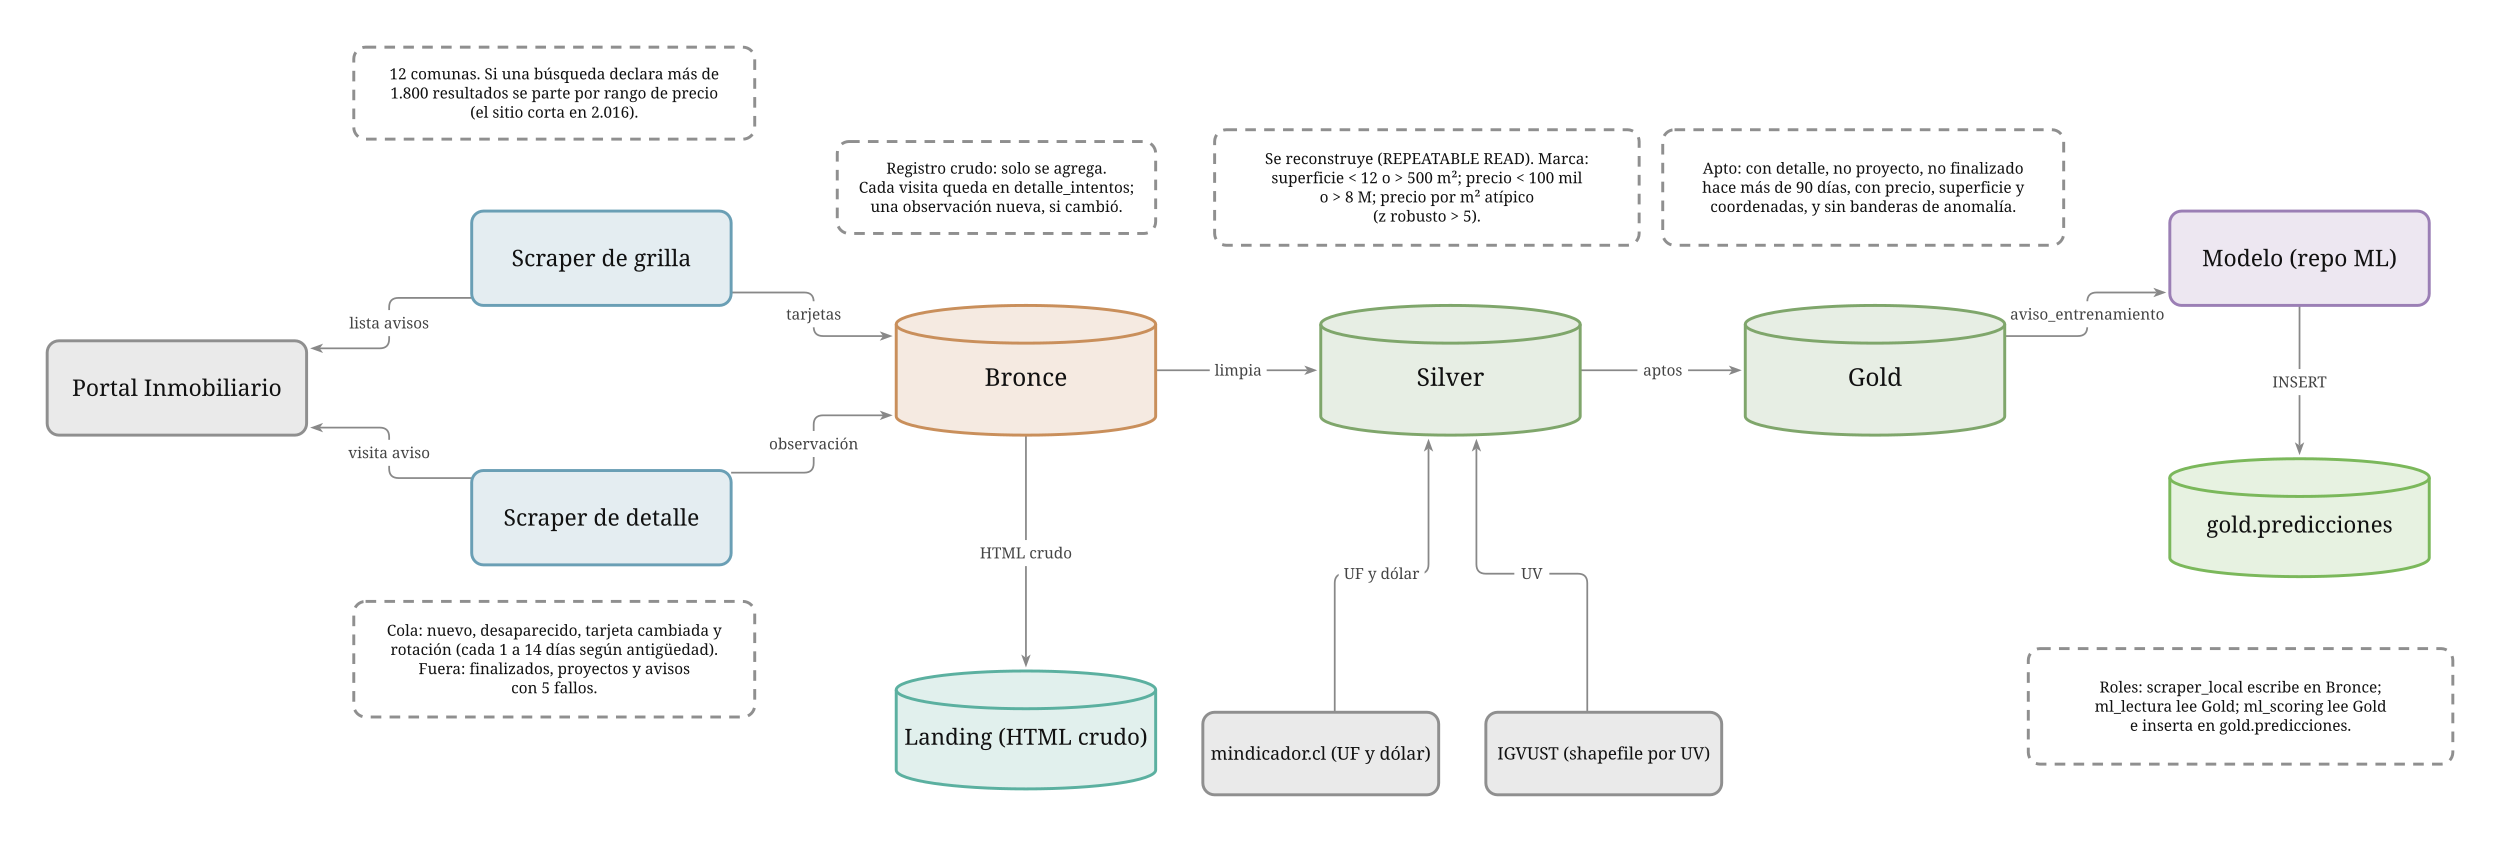
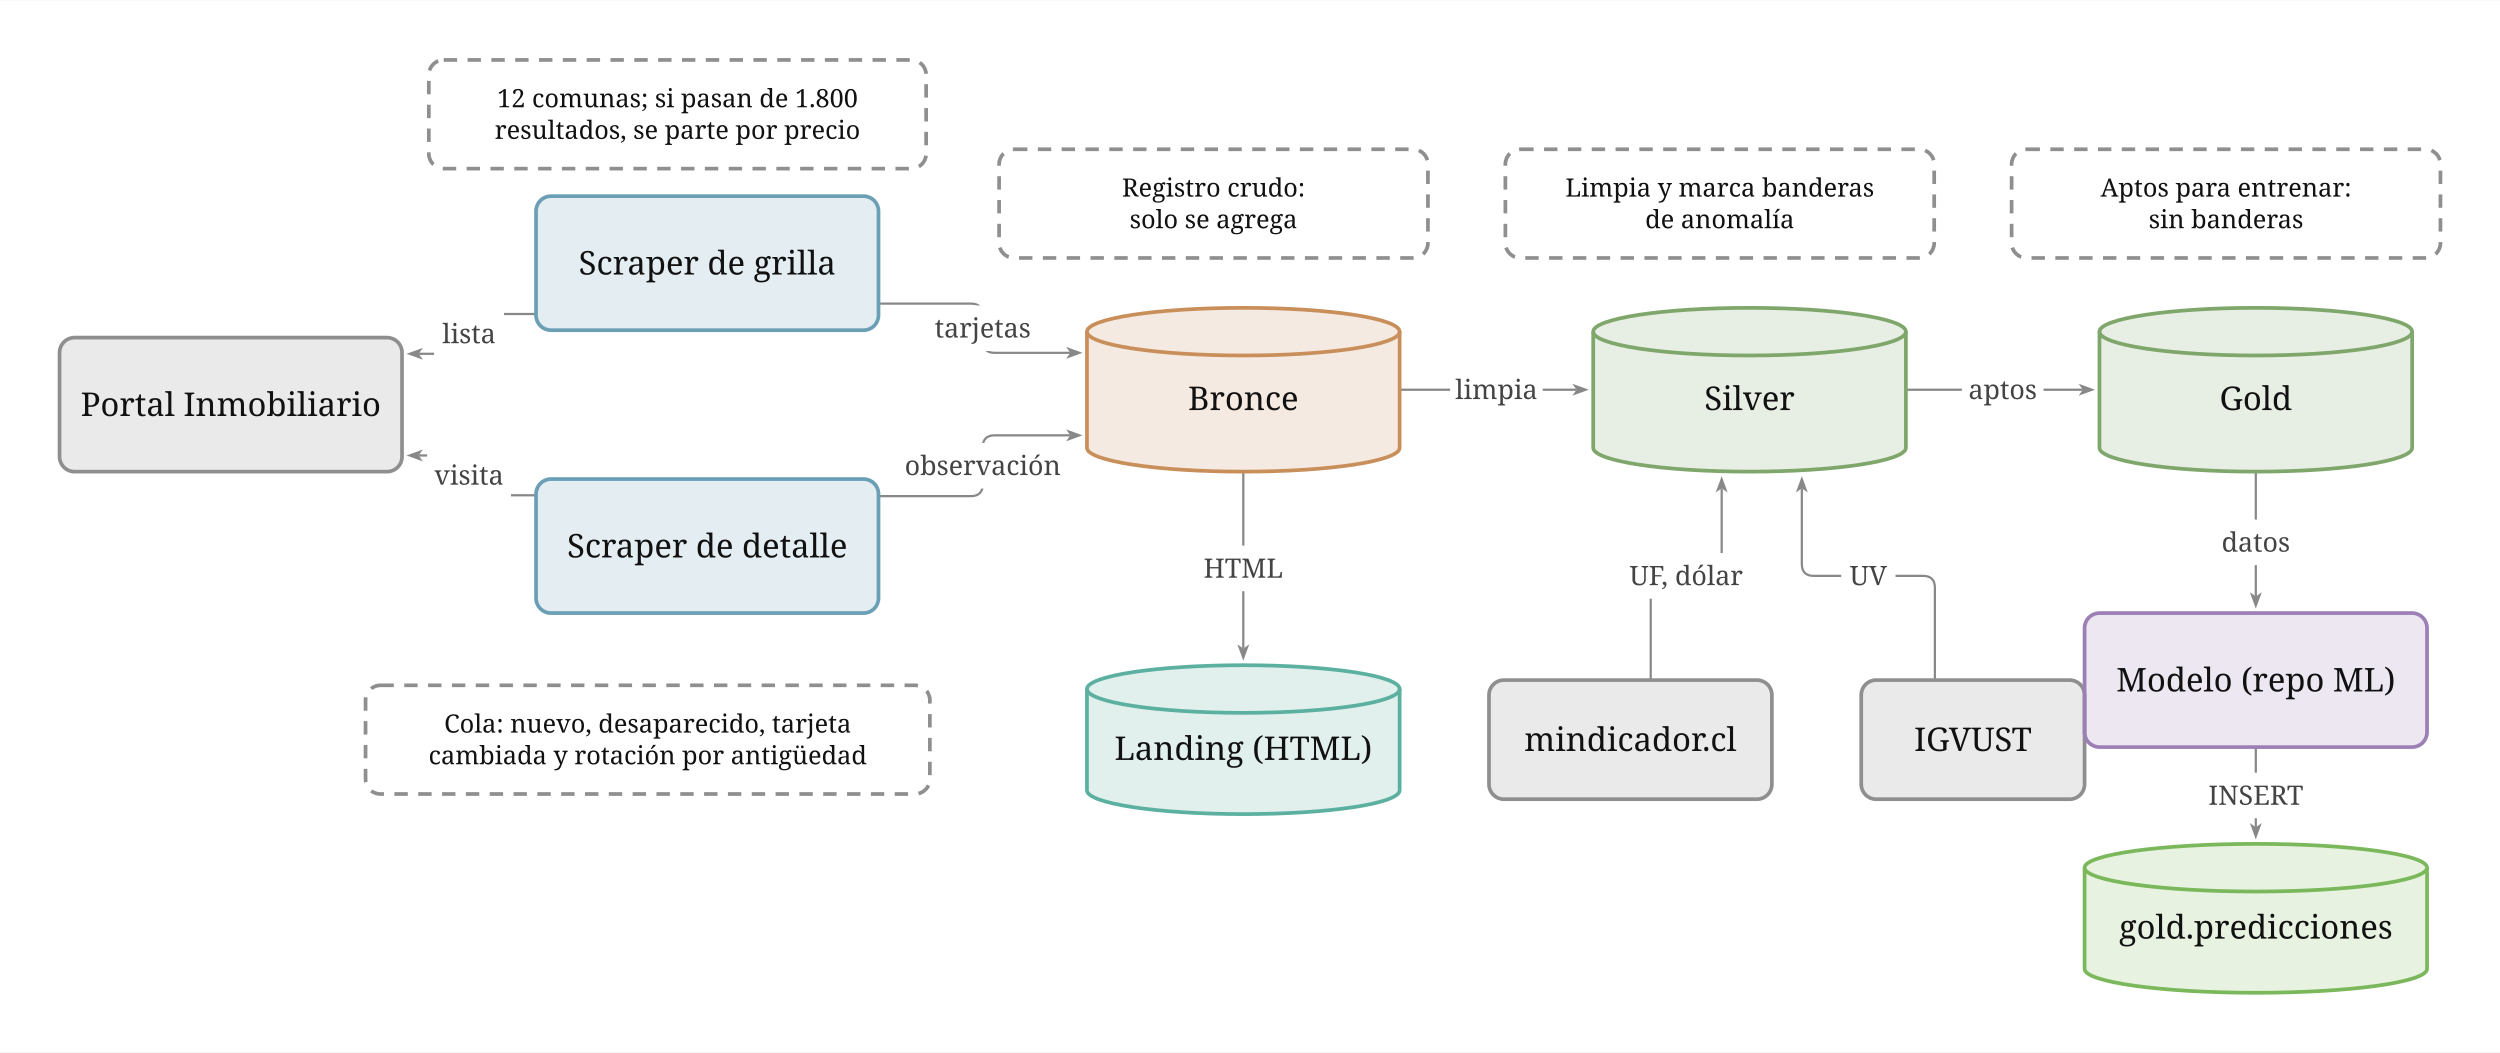
- <svg xmlns="http://www.w3.org/2000/svg" width="2120" height="714" viewBox="-110.00 -59.00 2120.00 714.00">
-   <rect x="-110" y="-59" width="2120" height="714" fill="#ffffff" />
-   <path d="M 290.00 193.61 L 262.00 193.61 L 228.00 193.61 Q 220.00 193.61 220.00 201.61 L 220.00 228.39 Q 220.00 236.39 212.00 236.39 L 178.00 236.39 L 161.20 236.39" fill="none" stroke="#888888" stroke-width="1.5" stroke-linejoin="round" />
-   <path d="M 153.00 236.39 L 164.00 232.39 L 161.20 236.39 L 164.00 240.39 Z" fill="#888888" />
-   <rect x="180.46" y="203.95" width="79.08" height="22.10" fill="#ffffff" />
-   <text x="220.00" y="215.00" font-family="Georgia, serif" font-size="13" fill="#444444" text-anchor="middle" dominant-baseline="middle">lista avisos</text>
-   <path d="M 290.00 346.39 L 262.00 346.39 L 228.00 346.39 Q 220.00 346.39 220.00 338.39 L 220.00 311.61 Q 220.00 303.61 212.00 303.61 L 178.00 303.61 L 161.20 303.61" fill="none" stroke="#888888" stroke-width="1.5" stroke-linejoin="round" />
-   <path d="M 153.00 303.61 L 164.00 299.61 L 161.20 303.61 L 164.00 307.61 Z" fill="#888888" />
-   <rect x="180.46" y="313.95" width="79.08" height="22.10" fill="#ffffff" />
-   <text x="220.00" y="325.00" font-family="Georgia, serif" font-size="13" fill="#444444" text-anchor="middle" dominant-baseline="middle">visita aviso</text>
-   <path d="M 510.00 189.03 L 538.00 189.03 L 572.00 189.03 Q 580.00 189.03 580.00 197.03 L 580.00 217.97 Q 580.00 225.97 588.00 225.97 L 622.00 225.97 L 638.80 225.97" fill="none" stroke="#888888" stroke-width="1.5" stroke-linejoin="round" />
-   <path d="M 647.00 225.97 L 636.00 229.97 L 638.80 225.97 L 636.00 221.97 Z" fill="#888888" />
-   <rect x="552.68" y="196.45" width="54.64" height="22.10" fill="#ffffff" />
-   <text x="580.00" y="207.50" font-family="Georgia, serif" font-size="13" fill="#444444" text-anchor="middle" dominant-baseline="middle">tarjetas</text>
-   <path d="M 510.00 341.81 L 538.00 341.81 L 572.00 341.81 Q 580.00 341.81 580.00 333.81 L 580.00 301.19 Q 580.00 293.19 588.00 293.19 L 622.00 293.19 L 638.80 293.19" fill="none" stroke="#888888" stroke-width="1.5" stroke-linejoin="round" />
-   <path d="M 647.00 293.19 L 636.00 297.19 L 638.80 293.19 L 636.00 289.19 Z" fill="#888888" />
-   <rect x="539.68" y="306.45" width="80.64" height="22.10" fill="#ffffff" />
-   <text x="580.00" y="317.50" font-family="Georgia, serif" font-size="13" fill="#444444" text-anchor="middle" dominant-baseline="middle">observación</text>
-   <path d="M 760.00 310.00 L 760.00 338.00 L 760.00 410.00 L 760.00 482.00 L 760.00 498.80" fill="none" stroke="#888888" stroke-width="1.5" stroke-linejoin="round" />
-   <path d="M 760.00 507.00 L 756.00 496.00 L 760.00 498.80 L 764.00 496.00 Z" fill="#888888" />
-   <rect x="717.66" y="398.95" width="84.67" height="22.10" fill="#ffffff" />
-   <text x="760.00" y="410.00" font-family="Georgia, serif" font-size="13" fill="#444444" text-anchor="middle" dominant-baseline="middle">HTML crudo</text>
-   <path d="M 870.00 255.00 L 898.00 255.00 L 940.00 255.00 L 982.00 255.00 L 998.80 255.00" fill="none" stroke="#888888" stroke-width="1.5" stroke-linejoin="round" />
-   <path d="M 1007.00 255.00 L 996.00 259.00 L 998.80 255.00 L 996.00 251.00 Z" fill="#888888" />
-   <rect x="915.87" y="243.95" width="48.27" height="22.10" fill="#ffffff" />
-   <text x="940.00" y="255.00" font-family="Georgia, serif" font-size="13" fill="#444444" text-anchor="middle" dominant-baseline="middle">limpia</text>
-   <path d="M 1021.85 545.00 L 1021.85 517.00 L 1021.85 435.50 Q 1021.85 427.50 1029.85 427.50 L 1093.38 427.50 Q 1101.38 427.50 1101.38 419.50 L 1101.38 338.00 L 1101.38 321.20" fill="none" stroke="#888888" stroke-width="1.5" stroke-linejoin="round" />
-   <path d="M 1101.38 313.00 L 1105.38 324.00 L 1101.38 321.20 L 1097.38 324.00 Z" fill="#888888" />
-   <rect x="1025.20" y="416.45" width="72.84" height="22.10" fill="#ffffff" />
-   <text x="1061.62" y="427.50" font-family="Georgia, serif" font-size="13" fill="#444444" text-anchor="middle" dominant-baseline="middle">UF y dólar</text>
-   <path d="M 1236.00 545.00 L 1236.00 517.00 L 1236.00 435.50 Q 1236.00 427.50 1228.00 427.50 L 1150.00 427.50 Q 1142.00 427.50 1142.00 419.50 L 1142.00 338.00 L 1142.00 321.20" fill="none" stroke="#888888" stroke-width="1.5" stroke-linejoin="round" />
-   <path d="M 1142.00 313.00 L 1146.00 324.00 L 1142.00 321.20 L 1138.00 324.00 Z" fill="#888888" />
-   <rect x="1174.16" y="416.45" width="29.68" height="22.10" fill="#ffffff" />
-   <text x="1189.00" y="427.50" font-family="Georgia, serif" font-size="13" fill="#444444" text-anchor="middle" dominant-baseline="middle">UV</text>
-   <path d="M 1230.00 255.00 L 1258.00 255.00 L 1300.00 255.00 L 1342.00 255.00 L 1358.80 255.00" fill="none" stroke="#888888" stroke-width="1.5" stroke-linejoin="round" />
-   <path d="M 1367.00 255.00 L 1356.00 259.00 L 1358.80 255.00 L 1356.00 251.00 Z" fill="#888888" />
-   <rect x="1278.53" y="243.95" width="42.94" height="22.10" fill="#ffffff" />
-   <text x="1300.00" y="255.00" font-family="Georgia, serif" font-size="13" fill="#444444" text-anchor="middle" dominant-baseline="middle">aptos</text>
-   <path d="M 1590.00 225.97 L 1618.00 225.97 L 1652.00 225.97 Q 1660.00 225.97 1660.00 217.97 L 1660.00 197.03 Q 1660.00 189.03 1668.00 189.03 L 1702.00 189.03 L 1718.80 189.03" fill="none" stroke="#888888" stroke-width="1.5" stroke-linejoin="round" />
-   <path d="M 1727.00 189.03 L 1716.00 193.03 L 1718.80 189.03 L 1716.00 185.03 Z" fill="#888888" />
-   <rect x="1594.79" y="196.45" width="130.43" height="22.10" fill="#ffffff" />
-   <text x="1660.00" y="207.50" font-family="Georgia, serif" font-size="13" fill="#444444" text-anchor="middle" dominant-baseline="middle">aviso_entrenamiento</text>
-   <path d="M 1840.00 200.00 L 1840.00 228.00 L 1840.00 265.00 L 1840.00 302.00 L 1840.00 318.80" fill="none" stroke="#888888" stroke-width="1.5" stroke-linejoin="round" />
-   <path d="M 1840.00 327.00 L 1836.00 316.00 L 1840.00 318.80 L 1844.00 316.00 Z" fill="#888888" />
-   <rect x="1809.95" y="253.95" width="60.10" height="22.10" fill="#ffffff" />
-   <text x="1840.00" y="265.00" font-family="Georgia, serif" font-size="13" fill="#444444" text-anchor="middle" dominant-baseline="middle">INSERT</text>
+ <svg xmlns="http://www.w3.org/2000/svg" width="1679" height="707" viewBox="-135.00 -56.50 1679.00 706.50">
+   <rect x="-135" y="-56.5" width="1679" height="706.5" fill="#ffffff" />
+   <path d="M 225.00 154.14 L 197.00 154.14 L 188.00 154.14 Q 180.00 154.14 180.00 162.14 L 180.00 172.86 Q 180.00 180.86 172.00 180.86 L 163.00 180.86 L 146.20 180.86" fill="none" stroke="#888888" stroke-width="1.5" stroke-linejoin="round" />
+   <path d="M 138.00 180.86 L 149.00 176.86 L 146.20 180.86 L 149.00 184.86 Z" fill="#888888" />
+   <rect x="156.54" y="152.20" width="46.92" height="30.60" fill="#ffffff" />
+   <text x="180.00" y="167.50" font-family="Georgia, serif" font-size="18" fill="#444444" text-anchor="middle" dominant-baseline="middle">lista</text>
+   <path d="M 225.00 275.86 L 197.00 275.86 L 188.00 275.86 Q 180.00 275.86 180.00 267.86 L 180.00 257.14 Q 180.00 249.14 172.00 249.14 L 163.00 249.14 L 146.20 249.14" fill="none" stroke="#888888" stroke-width="1.5" stroke-linejoin="round" />
+   <path d="M 138.00 249.14 L 149.00 245.14 L 146.20 249.14 L 149.00 253.14 Z" fill="#888888" />
+   <rect x="151.86" y="247.20" width="56.28" height="30.60" fill="#ffffff" />
+   <text x="180.00" y="262.50" font-family="Georgia, serif" font-size="18" fill="#444444" text-anchor="middle" dominant-baseline="middle">visita</text>
+   <path d="M 455.00 147.15 L 483.00 147.15 L 517.00 147.15 Q 525.00 147.15 525.00 155.15 L 525.00 172.21 Q 525.00 180.21 533.00 180.21 L 567.00 180.21 L 583.80 180.21" fill="none" stroke="#888888" stroke-width="1.5" stroke-linejoin="round" />
+   <path d="M 592.00 180.21 L 581.00 184.21 L 583.80 180.21 L 581.00 176.21 Z" fill="#888888" />
+   <rect x="489.48" y="148.38" width="71.04" height="30.60" fill="#ffffff" />
+   <text x="525.00" y="163.68" font-family="Georgia, serif" font-size="18" fill="#444444" text-anchor="middle" dominant-baseline="middle">tarjetas</text>
+   <path d="M 455.00 276.46 L 483.00 276.46 L 517.00 276.46 Q 525.00 276.46 525.00 268.46 L 525.00 243.63 Q 525.00 235.63 533.00 235.63 L 567.00 235.63 L 583.80 235.63" fill="none" stroke="#888888" stroke-width="1.5" stroke-linejoin="round" />
+   <path d="M 592.00 235.63 L 581.00 239.63 L 583.80 235.63 L 581.00 231.63 Z" fill="#888888" />
+   <rect x="471.48" y="240.74" width="107.04" height="30.60" fill="#ffffff" />
+   <text x="525.00" y="256.04" font-family="Georgia, serif" font-size="18" fill="#444444" text-anchor="middle" dominant-baseline="middle">observación</text>
+   <path d="M 700.00 260.00 L 700.00 288.00 L 700.00 325.00 L 700.00 362.00 L 700.00 378.80" fill="none" stroke="#888888" stroke-width="1.5" stroke-linejoin="round" />
+   <path d="M 700.00 387.00 L 696.00 376.00 L 700.00 378.80 L 704.00 376.00 Z" fill="#888888" />
+   <rect x="667.99" y="309.70" width="64.02" height="30.60" fill="#ffffff" />
+   <text x="700.00" y="325.00" font-family="Georgia, serif" font-size="18" fill="#444444" text-anchor="middle" dominant-baseline="middle">HTML</text>
+   <path d="M 805.00 205.00 L 833.00 205.00 L 870.00 205.00 L 907.00 205.00 L 923.80 205.00" fill="none" stroke="#888888" stroke-width="1.5" stroke-linejoin="round" />
+   <path d="M 932.00 205.00 L 921.00 209.00 L 923.80 205.00 L 921.00 201.00 Z" fill="#888888" />
+   <rect x="838.89" y="189.70" width="62.22" height="30.60" fill="#ffffff" />
+   <text x="870.00" y="205.00" font-family="Georgia, serif" font-size="18" fill="#444444" text-anchor="middle" dominant-baseline="middle">limpia</text>
+   <path d="M 973.62 400.00 L 973.62 372.00 L 973.62 338.00 Q 973.62 330.00 981.62 330.00 L 1013.28 330.00 Q 1021.28 330.00 1021.28 322.00 L 1021.28 288.00 L 1021.28 271.20" fill="none" stroke="#888888" stroke-width="1.5" stroke-linejoin="round" />
+   <path d="M 1021.28 263.00 L 1025.28 274.00 L 1021.28 271.20 L 1017.28 274.00 Z" fill="#888888" />
+   <rect x="954.19" y="314.70" width="86.52" height="30.60" fill="#ffffff" />
+   <text x="997.45" y="330.00" font-family="Georgia, serif" font-size="18" fill="#444444" text-anchor="middle" dominant-baseline="middle">UF, dólar</text>
+   <path d="M 1164.47 400.00 L 1164.47 372.00 L 1164.47 338.00 Q 1164.47 330.00 1156.47 330.00 L 1083.11 330.00 Q 1075.11 330.00 1075.11 322.00 L 1075.11 288.00 L 1075.11 271.20" fill="none" stroke="#888888" stroke-width="1.5" stroke-linejoin="round" />
+   <path d="M 1075.11 263.00 L 1079.11 274.00 L 1075.11 271.20 L 1071.11 274.00 Z" fill="#888888" />
+   <rect x="1101.55" y="314.70" width="36.48" height="30.60" fill="#ffffff" />
+   <text x="1119.79" y="330.00" font-family="Georgia, serif" font-size="18" fill="#444444" text-anchor="middle" dominant-baseline="middle">UV</text>
+   <path d="M 1145.00 205.00 L 1173.00 205.00 L 1210.00 205.00 L 1247.00 205.00 L 1263.80 205.00" fill="none" stroke="#888888" stroke-width="1.5" stroke-linejoin="round" />
+   <path d="M 1272.00 205.00 L 1261.00 209.00 L 1263.80 205.00 L 1261.00 201.00 Z" fill="#888888" />
+   <rect x="1182.58" y="189.70" width="54.84" height="30.60" fill="#ffffff" />
+   <text x="1210.00" y="205.00" font-family="Georgia, serif" font-size="18" fill="#444444" text-anchor="middle" dominant-baseline="middle">aptos</text>
+   <path d="M 1380.00 260.00 L 1380.00 288.00 L 1380.00 307.50 L 1380.00 327.00 L 1380.00 343.80" fill="none" stroke="#888888" stroke-width="1.5" stroke-linejoin="round" />
+   <path d="M 1380.00 352.00 L 1376.00 341.00 L 1380.00 343.80 L 1384.00 341.00 Z" fill="#888888" />
+   <rect x="1352.58" y="292.20" width="54.84" height="30.60" fill="#ffffff" />
+   <text x="1380.00" y="307.50" font-family="Georgia, serif" font-size="18" fill="#444444" text-anchor="middle" dominant-baseline="middle">datos</text>
+   <path d="M 1380.00 445.00 L 1380.00 473.00 L 1380.00 477.50 L 1380.00 482.00 L 1380.00 498.80" fill="none" stroke="#888888" stroke-width="1.5" stroke-linejoin="round" />
+   <path d="M 1380.00 507.00 L 1376.00 496.00 L 1380.00 498.80 L 1384.00 496.00 Z" fill="#888888" />
+   <rect x="1340.70" y="462.20" width="78.60" height="30.60" fill="#ffffff" />
+   <text x="1380.00" y="477.50" font-family="Georgia, serif" font-size="18" fill="#444444" text-anchor="middle" dominant-baseline="middle">INSERT</text>
  <g id="node-1">
-     <rect x="-70.00" y="230.00" width="220" height="80" rx="10" ry="10" fill="rgba(143,143,143,0.18)" stroke="#8f8f8f" stroke-width="2.5" />
-     <text x="40.00" y="270.00" font-family="Georgia, serif" font-size="19.4" fill="#111111" text-anchor="middle" dominant-baseline="middle">Portal Inmobiliario</text>
+     <rect x="-95.00" y="170.00" width="230" height="90" rx="10" ry="10" fill="rgba(143,143,143,0.18)" stroke="#8f8f8f" stroke-width="2.5" />
+     <text x="20.00" y="215.00" font-family="Georgia, serif" font-size="22.0" fill="#111111" text-anchor="middle" dominant-baseline="middle">Portal Inmobiliario</text>
  </g>
  <g id="node-2">
-     <rect x="290.00" y="120.00" width="220" height="80" rx="10" ry="10" fill="rgba(106,159,181,0.18)" stroke="#6a9fb5" stroke-width="2.5" />
-     <text x="400.00" y="160.00" font-family="Georgia, serif" font-size="19.4" fill="#111111" text-anchor="middle" dominant-baseline="middle">Scraper de grilla</text>
+     <rect x="225.00" y="75.00" width="230" height="90" rx="10" ry="10" fill="rgba(106,159,181,0.18)" stroke="#6a9fb5" stroke-width="2.5" />
+     <text x="340.00" y="120.00" font-family="Georgia, serif" font-size="22.0" fill="#111111" text-anchor="middle" dominant-baseline="middle">Scraper de grilla</text>
  </g>
  <g id="node-3">
-     <rect x="290.00" y="340.00" width="220" height="80" rx="10" ry="10" fill="rgba(106,159,181,0.18)" stroke="#6a9fb5" stroke-width="2.5" />
-     <text x="400.00" y="380.00" font-family="Georgia, serif" font-size="19.4" fill="#111111" text-anchor="middle" dominant-baseline="middle">Scraper de detalle</text>
+     <rect x="225.00" y="265.00" width="230" height="90" rx="10" ry="10" fill="rgba(106,159,181,0.18)" stroke="#6a9fb5" stroke-width="2.5" />
+     <text x="340.00" y="310.00" font-family="Georgia, serif" font-size="22.0" fill="#111111" text-anchor="middle" dominant-baseline="middle">Scraper de detalle</text>
  </g>
  <g id="node-4">
-     <path d="M 650.00 216.00 L 650.00 294.00 A 110.00 16.00 0 0 0 870.00 294.00 L 870.00 216.00 A 110.00 16.00 0 0 0 650.00 216.00 Z" fill="rgba(201,143,91,0.18)" stroke="#c98f5b" stroke-width="2.5" />
-     <path d="M 870.00 216.00 A 110.00 16.00 0 0 1 650.00 216.00" fill="none" stroke="#c98f5b" stroke-width="2.5" />
-     <text x="760.00" y="261.00" font-family="Georgia, serif" font-size="20.8" fill="#111111" text-anchor="middle" dominant-baseline="middle">Bronce</text>
+     <path d="M 595.00 166.00 L 595.00 244.00 A 105.00 16.00 0 0 0 805.00 244.00 L 805.00 166.00 A 105.00 16.00 0 0 0 595.00 166.00 Z" fill="rgba(201,143,91,0.18)" stroke="#c98f5b" stroke-width="2.5" />
+     <path d="M 805.00 166.00 A 105.00 16.00 0 0 1 595.00 166.00" fill="none" stroke="#c98f5b" stroke-width="2.5" />
+     <text x="700.00" y="211.00" font-family="Georgia, serif" font-size="22.0" fill="#111111" text-anchor="middle" dominant-baseline="middle">Bronce</text>
  </g>
  <g id="node-5">
-     <path d="M 650.00 526.00 L 650.00 594.00 A 110.00 16.00 0 0 0 870.00 594.00 L 870.00 526.00 A 110.00 16.00 0 0 0 650.00 526.00 Z" fill="rgba(91,176,160,0.18)" stroke="#5bb0a0" stroke-width="2.5" />
-     <path d="M 870.00 526.00 A 110.00 16.00 0 0 1 650.00 526.00" fill="none" stroke="#5bb0a0" stroke-width="2.5" />
-     <text x="760.00" y="566.00" font-family="Georgia, serif" font-size="18.9" fill="#111111" text-anchor="middle" dominant-baseline="middle">Landing (HTML crudo)</text>
+     <path d="M 595.00 406.00 L 595.00 474.00 A 105.00 16.00 0 0 0 805.00 474.00 L 805.00 406.00 A 105.00 16.00 0 0 0 595.00 406.00 Z" fill="rgba(91,176,160,0.18)" stroke="#5bb0a0" stroke-width="2.5" />
+     <path d="M 805.00 406.00 A 105.00 16.00 0 0 1 595.00 406.00" fill="none" stroke="#5bb0a0" stroke-width="2.5" />
+     <text x="700.00" y="446.00" font-family="Georgia, serif" font-size="22.0" fill="#111111" text-anchor="middle" dominant-baseline="middle">Landing (HTML)</text>
  </g>
  <g id="node-6">
-     <path d="M 1010.00 216.00 L 1010.00 294.00 A 110.00 16.00 0 0 0 1230.00 294.00 L 1230.00 216.00 A 110.00 16.00 0 0 0 1010.00 216.00 Z" fill="rgba(127,166,107,0.18)" stroke="#7fa66b" stroke-width="2.5" />
-     <path d="M 1230.00 216.00 A 110.00 16.00 0 0 1 1010.00 216.00" fill="none" stroke="#7fa66b" stroke-width="2.5" />
-     <text x="1120.00" y="261.00" font-family="Georgia, serif" font-size="20.8" fill="#111111" text-anchor="middle" dominant-baseline="middle">Silver</text>
+     <path d="M 935.00 166.00 L 935.00 244.00 A 105.00 16.00 0 0 0 1145.00 244.00 L 1145.00 166.00 A 105.00 16.00 0 0 0 935.00 166.00 Z" fill="rgba(127,166,107,0.18)" stroke="#7fa66b" stroke-width="2.5" />
+     <path d="M 1145.00 166.00 A 105.00 16.00 0 0 1 935.00 166.00" fill="none" stroke="#7fa66b" stroke-width="2.5" />
+     <text x="1040.00" y="211.00" font-family="Georgia, serif" font-size="22.0" fill="#111111" text-anchor="middle" dominant-baseline="middle">Silver</text>
  </g>
  <g id="node-7">
-     <rect x="910.00" y="545.00" width="200" height="70" rx="10" ry="10" fill="rgba(143,143,143,0.18)" stroke="#8f8f8f" stroke-width="2.5" />
-     <text x="1010.00" y="580.00" font-family="Georgia, serif" font-size="15.1" fill="#111111" text-anchor="middle" dominant-baseline="middle">mindicador.cl (UF y dólar)</text>
+     <rect x="865.00" y="400.00" width="190" height="80" rx="10" ry="10" fill="rgba(143,143,143,0.18)" stroke="#8f8f8f" stroke-width="2.5" />
+     <text x="960.00" y="440.00" font-family="Georgia, serif" font-size="22.0" fill="#111111" text-anchor="middle" dominant-baseline="middle">mindicador.cl</text>
  </g>
  <g id="node-8">
-     <rect x="1150.00" y="545.00" width="200" height="70" rx="10" ry="10" fill="rgba(143,143,143,0.18)" stroke="#8f8f8f" stroke-width="2.5" />
-     <text x="1250.00" y="580.00" font-family="Georgia, serif" font-size="14.5" fill="#111111" text-anchor="middle" dominant-baseline="middle">IGVUST (shapefile por UV)</text>
+     <rect x="1115.00" y="400.00" width="150" height="80" rx="10" ry="10" fill="rgba(143,143,143,0.18)" stroke="#8f8f8f" stroke-width="2.5" />
+     <text x="1190.00" y="440.00" font-family="Georgia, serif" font-size="22.0" fill="#111111" text-anchor="middle" dominant-baseline="middle">IGVUST</text>
  </g>
  <g id="node-9">
-     <path d="M 1370.00 216.00 L 1370.00 294.00 A 110.00 16.00 0 0 0 1590.00 294.00 L 1590.00 216.00 A 110.00 16.00 0 0 0 1370.00 216.00 Z" fill="rgba(127,166,107,0.18)" stroke="#7fa66b" stroke-width="2.5" />
-     <path d="M 1590.00 216.00 A 110.00 16.00 0 0 1 1370.00 216.00" fill="none" stroke="#7fa66b" stroke-width="2.5" />
-     <text x="1480.00" y="261.00" font-family="Georgia, serif" font-size="20.8" fill="#111111" text-anchor="middle" dominant-baseline="middle">Gold</text>
+     <path d="M 1275.00 166.00 L 1275.00 244.00 A 105.00 16.00 0 0 0 1485.00 244.00 L 1485.00 166.00 A 105.00 16.00 0 0 0 1275.00 166.00 Z" fill="rgba(127,166,107,0.18)" stroke="#7fa66b" stroke-width="2.5" />
+     <path d="M 1485.00 166.00 A 105.00 16.00 0 0 1 1275.00 166.00" fill="none" stroke="#7fa66b" stroke-width="2.5" />
+     <text x="1380.00" y="211.00" font-family="Georgia, serif" font-size="22.0" fill="#111111" text-anchor="middle" dominant-baseline="middle">Gold</text>
  </g>
  <g id="node-10">
-     <rect x="1730.00" y="120.00" width="220" height="80" rx="10" ry="10" fill="rgba(155,127,181,0.18)" stroke="#9b7fb5" stroke-width="2.5" />
-     <text x="1840.00" y="160.00" font-family="Georgia, serif" font-size="19.4" fill="#111111" text-anchor="middle" dominant-baseline="middle">Modelo (repo ML)</text>
+     <rect x="1265.00" y="355.00" width="230" height="90" rx="10" ry="10" fill="rgba(155,127,181,0.18)" stroke="#9b7fb5" stroke-width="2.5" />
+     <text x="1380.00" y="400.00" font-family="Georgia, serif" font-size="22.0" fill="#111111" text-anchor="middle" dominant-baseline="middle">Modelo (repo ML)</text>
  </g>
  <g id="node-11">
-     <path d="M 1730.00 346.00 L 1730.00 414.00 A 110.00 16.00 0 0 0 1950.00 414.00 L 1950.00 346.00 A 110.00 16.00 0 0 0 1730.00 346.00 Z" fill="rgba(123,184,91,0.18)" stroke="#7bb85b" stroke-width="2.5" />
-     <path d="M 1950.00 346.00 A 110.00 16.00 0 0 1 1730.00 346.00" fill="none" stroke="#7bb85b" stroke-width="2.5" />
-     <text x="1840.00" y="386.00" font-family="Georgia, serif" font-size="18.9" fill="#111111" text-anchor="middle" dominant-baseline="middle">gold.predicciones</text>
+     <path d="M 1265.00 526.00 L 1265.00 594.00 A 115.00 16.00 0 0 0 1495.00 594.00 L 1495.00 526.00 A 115.00 16.00 0 0 0 1265.00 526.00 Z" fill="rgba(123,184,91,0.18)" stroke="#7bb85b" stroke-width="2.5" />
+     <path d="M 1495.00 526.00 A 115.00 16.00 0 0 1 1265.00 526.00" fill="none" stroke="#7bb85b" stroke-width="2.5" />
+     <text x="1380.00" y="566.00" font-family="Georgia, serif" font-size="22.0" fill="#111111" text-anchor="middle" dominant-baseline="middle">gold.predicciones</text>
  </g>
  <g id="node-12">
-     <rect x="190.00" y="-19.00" width="340" height="78" rx="10" ry="10" fill="none" stroke="#8f8f8f" stroke-width="2.5" stroke-dasharray="9 7" />
-     <text x="360.00" y="3.75" font-family="Georgia, serif" font-size="13.0" fill="#111111" text-anchor="middle" dominant-baseline="middle">12 comunas. Si una búsqueda declara más de</text>
-     <text x="360.00" y="20.00" font-family="Georgia, serif" font-size="13.0" fill="#111111" text-anchor="middle" dominant-baseline="middle">1.800 resultados se parte por rango de precio</text>
-     <text x="360.00" y="36.25" font-family="Georgia, serif" font-size="13.0" fill="#111111" text-anchor="middle" dominant-baseline="middle">(el sitio corta en 2.016).</text>
+     <rect x="153.00" y="-16.50" width="334" height="73" rx="10" ry="10" fill="none" stroke="#8f8f8f" stroke-width="2.5" stroke-dasharray="9 7" />
+     <text x="320.00" y="9.38" font-family="Georgia, serif" font-size="17.0" fill="#111111" text-anchor="middle" dominant-baseline="middle">12 comunas; si pasan de 1.800</text>
+     <text x="320.00" y="30.63" font-family="Georgia, serif" font-size="17.0" fill="#111111" text-anchor="middle" dominant-baseline="middle">resultados, se parte por precio</text>
  </g>
  <g id="node-13">
-     <rect x="190.00" y="451.00" width="340" height="98" rx="10" ry="10" fill="none" stroke="#8f8f8f" stroke-width="2.5" stroke-dasharray="9 7" />
-     <text x="360.00" y="475.63" font-family="Georgia, serif" font-size="13.0" fill="#111111" text-anchor="middle" dominant-baseline="middle">Cola: nuevo, desaparecido, tarjeta cambiada y</text>
-     <text x="360.00" y="491.88" font-family="Georgia, serif" font-size="13.0" fill="#111111" text-anchor="middle" dominant-baseline="middle">rotación (cada 1 a 14 días según antigüedad).</text>
-     <text x="360.00" y="508.13" font-family="Georgia, serif" font-size="13.0" fill="#111111" text-anchor="middle" dominant-baseline="middle">Fuera: finalizados, proyectos y avisos</text>
-     <text x="360.00" y="524.38" font-family="Georgia, serif" font-size="13.0" fill="#111111" text-anchor="middle" dominant-baseline="middle">con 5 fallos.</text>
+     <rect x="110.50" y="403.50" width="379" height="73" rx="10" ry="10" fill="none" stroke="#8f8f8f" stroke-width="2.5" stroke-dasharray="9 7" />
+     <text x="300.00" y="429.38" font-family="Georgia, serif" font-size="17.0" fill="#111111" text-anchor="middle" dominant-baseline="middle">Cola: nuevo, desaparecido, tarjeta</text>
+     <text x="300.00" y="450.63" font-family="Georgia, serif" font-size="17.0" fill="#111111" text-anchor="middle" dominant-baseline="middle">cambiada y rotación por antigüedad</text>
  </g>
  <g id="node-14">
-     <rect x="600.00" y="61.00" width="270" height="78" rx="10" ry="10" fill="none" stroke="#8f8f8f" stroke-width="2.5" stroke-dasharray="9 7" />
-     <text x="735.00" y="83.75" font-family="Georgia, serif" font-size="13.0" fill="#111111" text-anchor="middle" dominant-baseline="middle">Registro crudo: solo se agrega.</text>
-     <text x="735.00" y="100.00" font-family="Georgia, serif" font-size="13.0" fill="#111111" text-anchor="middle" dominant-baseline="middle">Cada visita queda en detalle_intentos;</text>
-     <text x="735.00" y="116.25" font-family="Georgia, serif" font-size="13.0" fill="#111111" text-anchor="middle" dominant-baseline="middle">una observación nueva, si cambió.</text>
+     <rect x="536.00" y="43.50" width="288" height="73" rx="10" ry="10" fill="none" stroke="#8f8f8f" stroke-width="2.5" stroke-dasharray="9 7" />
+     <text x="680.00" y="69.38" font-family="Georgia, serif" font-size="17.0" fill="#111111" text-anchor="middle" dominant-baseline="middle">Registro crudo:</text>
+     <text x="680.00" y="90.63" font-family="Georgia, serif" font-size="17.0" fill="#111111" text-anchor="middle" dominant-baseline="middle">solo se agrega</text>
  </g>
  <g id="node-15">
-     <rect x="920.00" y="51.00" width="360" height="98" rx="10" ry="10" fill="none" stroke="#8f8f8f" stroke-width="2.5" stroke-dasharray="9 7" />
-     <text x="1100.00" y="75.63" font-family="Georgia, serif" font-size="13.0" fill="#111111" text-anchor="middle" dominant-baseline="middle">Se reconstruye (REPEATABLE READ). Marca:</text>
-     <text x="1100.00" y="91.88" font-family="Georgia, serif" font-size="13.0" fill="#111111" text-anchor="middle" dominant-baseline="middle">superficie &lt; 12 o &gt; 500 m²; precio &lt; 100 mil</text>
-     <text x="1100.00" y="108.13" font-family="Georgia, serif" font-size="13.0" fill="#111111" text-anchor="middle" dominant-baseline="middle">o &gt; 8 M; precio por m² atípico</text>
-     <text x="1100.00" y="124.38" font-family="Georgia, serif" font-size="13.0" fill="#111111" text-anchor="middle" dominant-baseline="middle">(z robusto &gt; 5).</text>
+     <rect x="876.00" y="43.50" width="288" height="73" rx="10" ry="10" fill="none" stroke="#8f8f8f" stroke-width="2.5" stroke-dasharray="9 7" />
+     <text x="1020.00" y="69.38" font-family="Georgia, serif" font-size="17.0" fill="#111111" text-anchor="middle" dominant-baseline="middle">Limpia y marca banderas</text>
+     <text x="1020.00" y="90.63" font-family="Georgia, serif" font-size="17.0" fill="#111111" text-anchor="middle" dominant-baseline="middle">de anomalía</text>
  </g>
  <g id="node-16">
-     <rect x="1300.00" y="51.00" width="340" height="98" rx="10" ry="10" fill="none" stroke="#8f8f8f" stroke-width="2.5" stroke-dasharray="9 7" />
-     <text x="1470.00" y="83.75" font-family="Georgia, serif" font-size="13.0" fill="#111111" text-anchor="middle" dominant-baseline="middle">Apto: con detalle, no proyecto, no finalizado</text>
-     <text x="1470.00" y="100.00" font-family="Georgia, serif" font-size="13.0" fill="#111111" text-anchor="middle" dominant-baseline="middle">hace más de 90 días, con precio, superficie y</text>
-     <text x="1470.00" y="116.25" font-family="Georgia, serif" font-size="13.0" fill="#111111" text-anchor="middle" dominant-baseline="middle">coordenadas, y sin banderas de anomalía.</text>
-   </g>
-   <g id="node-17">
-     <rect x="1610.00" y="491.00" width="360" height="98" rx="10" ry="10" fill="none" stroke="#8f8f8f" stroke-width="2.5" stroke-dasharray="9 7" />
-     <text x="1790.00" y="523.75" font-family="Georgia, serif" font-size="13.0" fill="#111111" text-anchor="middle" dominant-baseline="middle">Roles: scraper_local escribe en Bronce;</text>
-     <text x="1790.00" y="540.00" font-family="Georgia, serif" font-size="13.0" fill="#111111" text-anchor="middle" dominant-baseline="middle">ml_lectura lee Gold; ml_scoring lee Gold</text>
-     <text x="1790.00" y="556.25" font-family="Georgia, serif" font-size="13.0" fill="#111111" text-anchor="middle" dominant-baseline="middle">e inserta en gold.predicciones.</text>
+     <rect x="1216.00" y="43.50" width="288" height="73" rx="10" ry="10" fill="none" stroke="#8f8f8f" stroke-width="2.5" stroke-dasharray="9 7" />
+     <text x="1360.00" y="69.38" font-family="Georgia, serif" font-size="17.0" fill="#111111" text-anchor="middle" dominant-baseline="middle">Aptos para entrenar:</text>
+     <text x="1360.00" y="90.63" font-family="Georgia, serif" font-size="17.0" fill="#111111" text-anchor="middle" dominant-baseline="middle">sin banderas</text>
  </g>
</svg>
